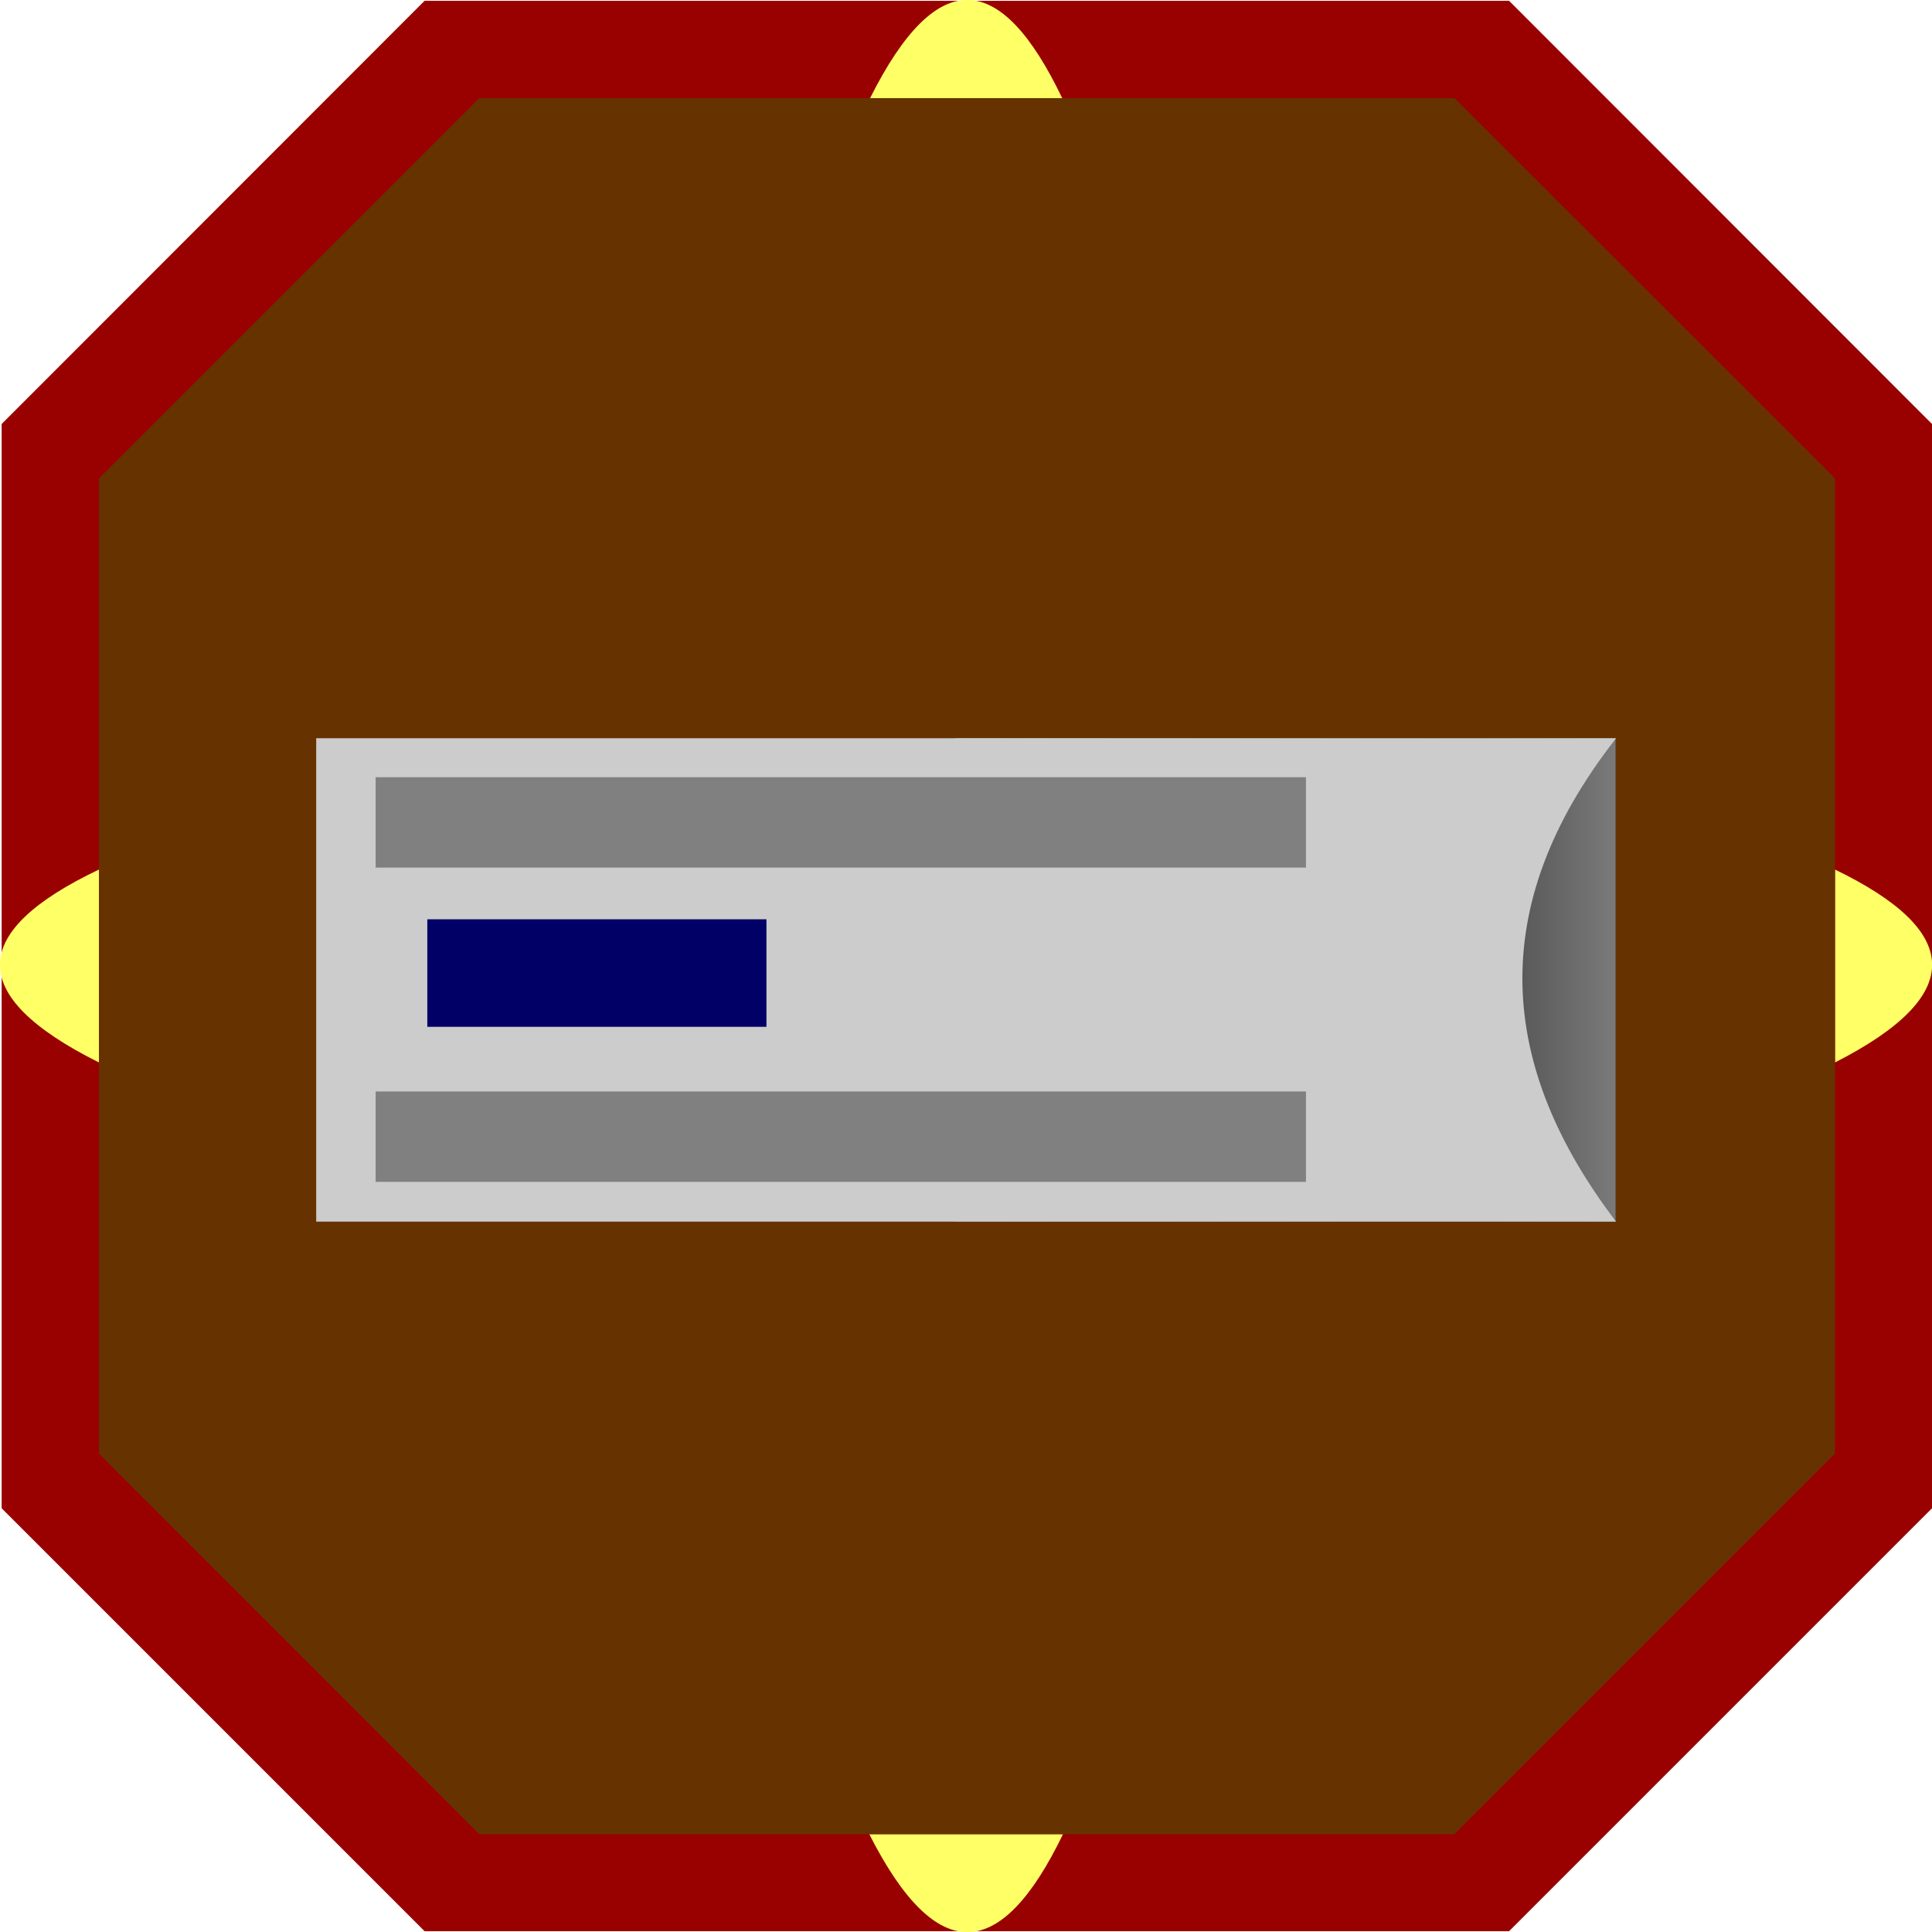
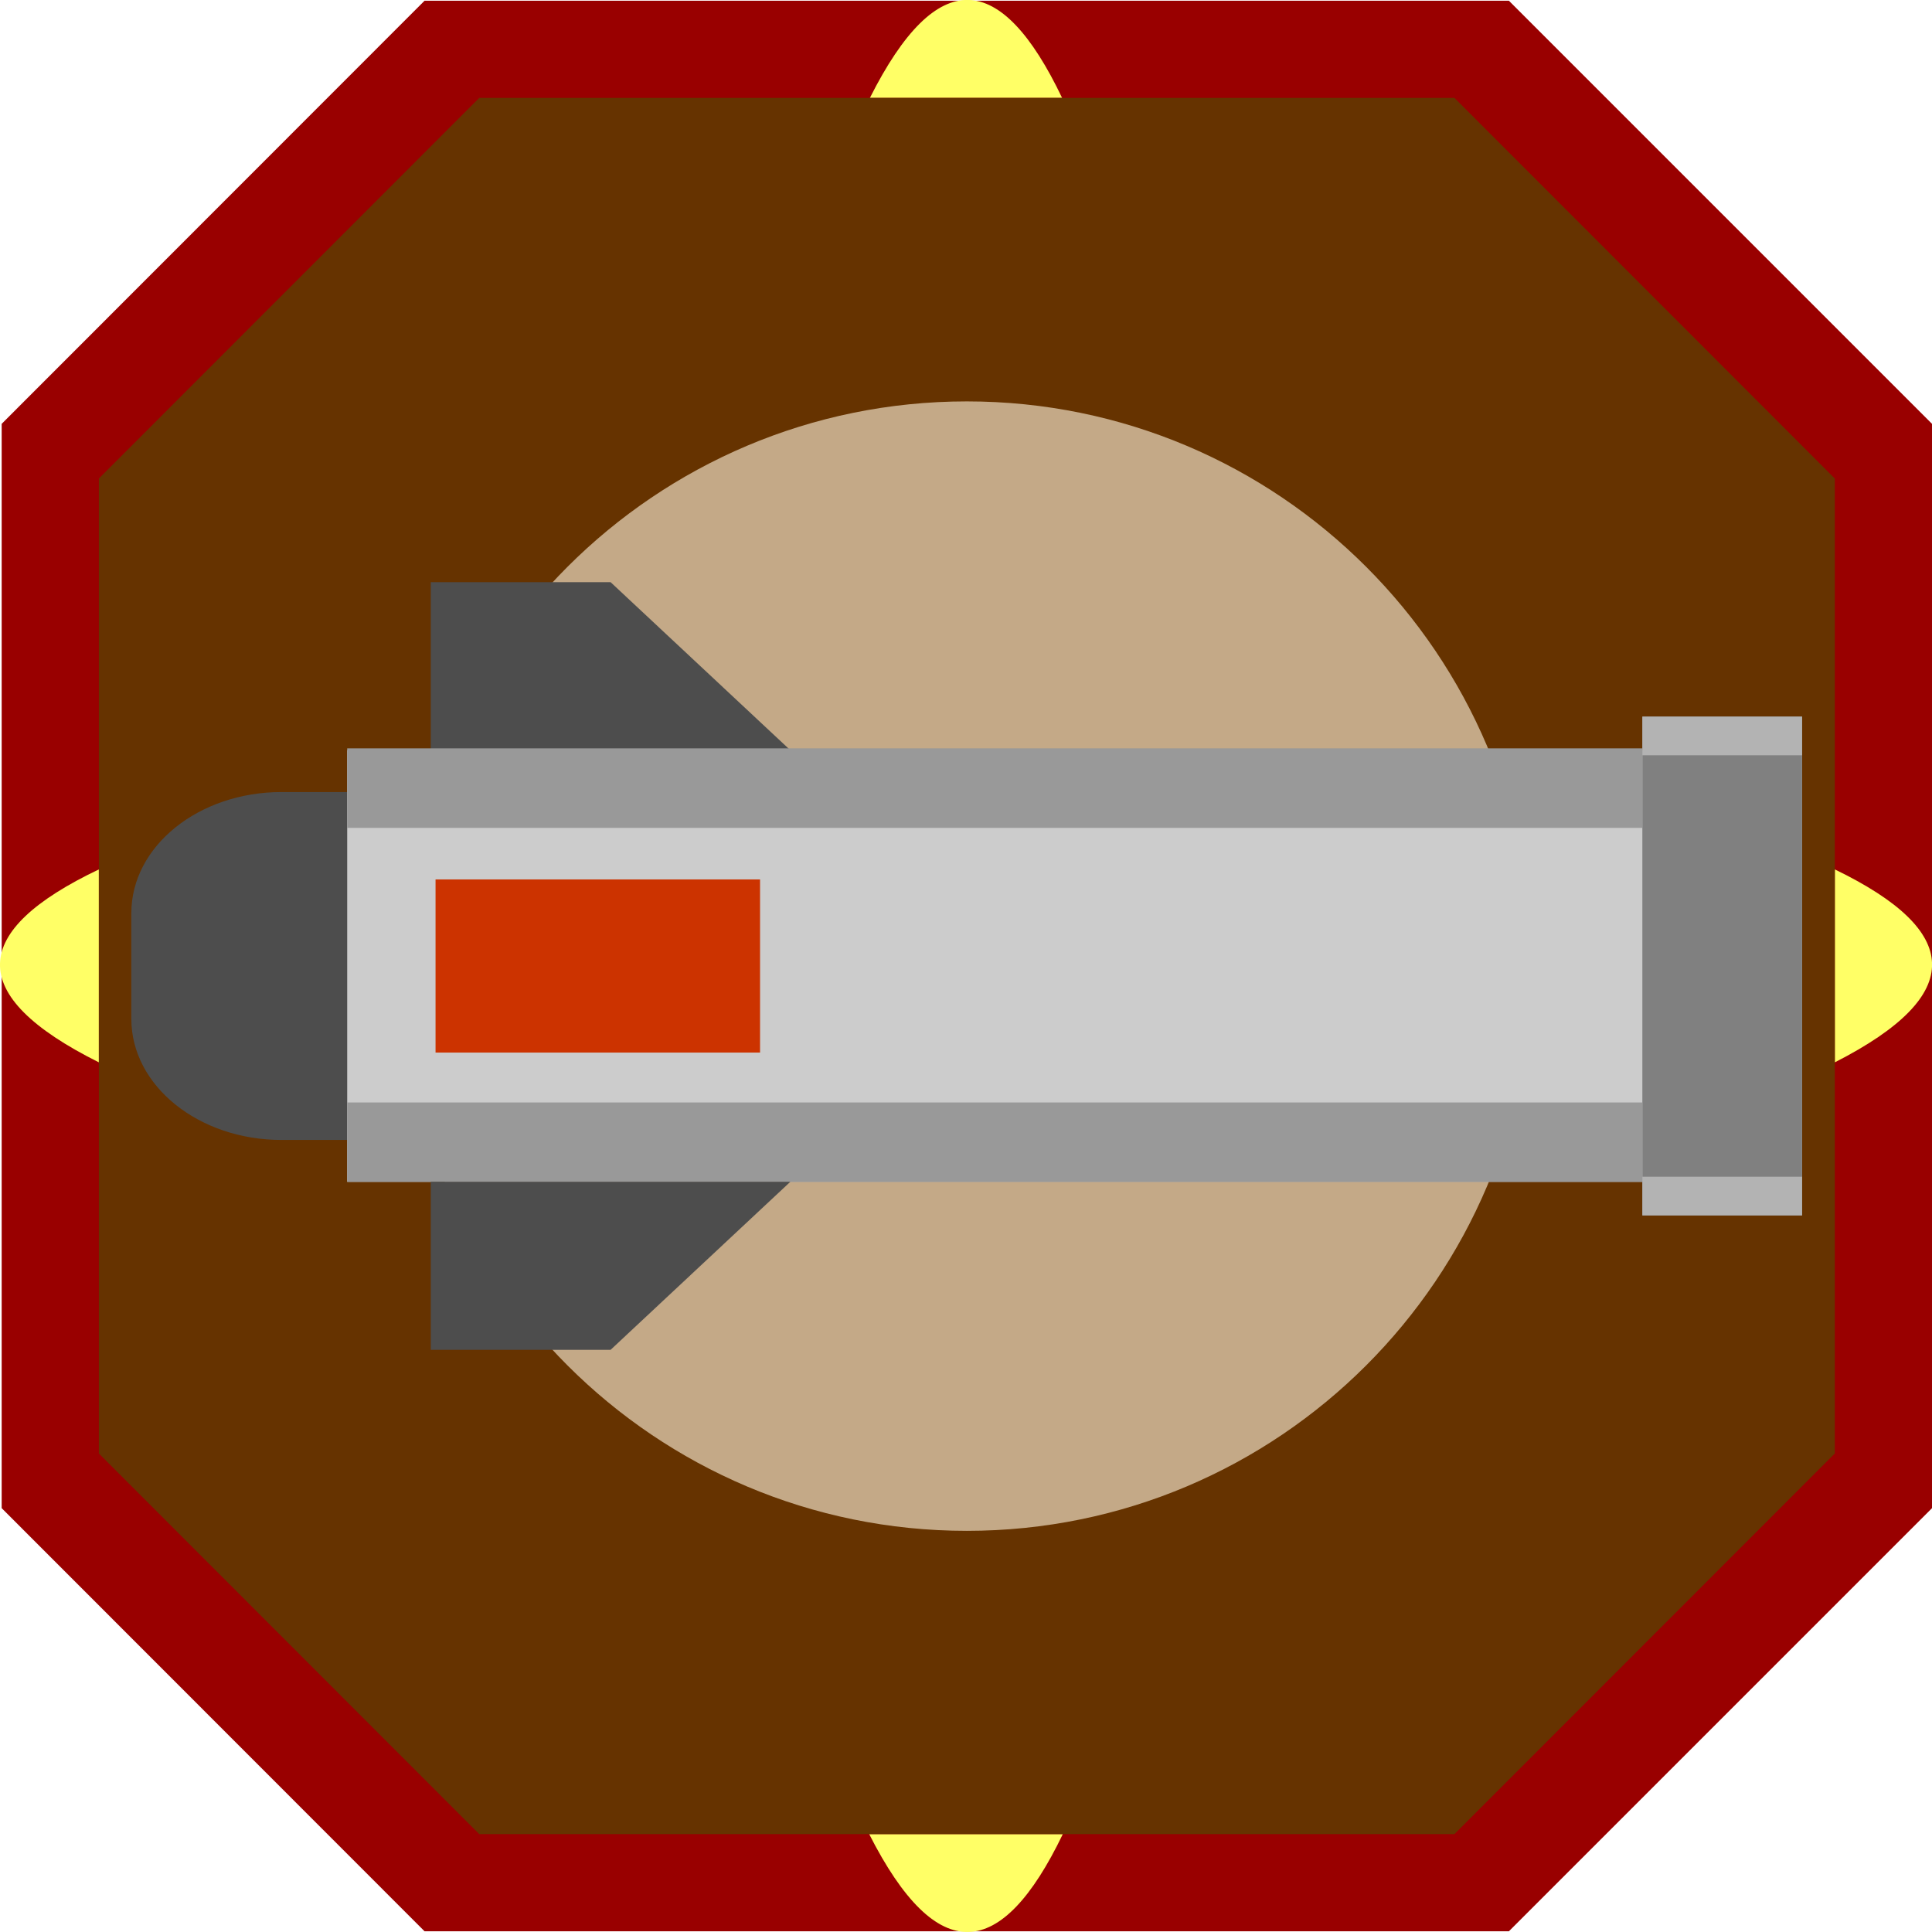
- <svg xmlns="http://www.w3.org/2000/svg" xml:space="preserve" width="442px" height="442px" version="1.1" shape-rendering="geometricPrecision" text-rendering="geometricPrecision" image-rendering="optimizeQuality" fill-rule="evenodd" clip-rule="evenodd" viewBox="0 0 69900 69900">
-   <defs>
-     <linearGradient id="id0" gradientUnits="userSpaceOnUse" x1="34560" y1="35460" x2="58450" y2="35460">
-       <stop offset="0" stop-opacity="1" stop-color="#B3B3B3" />
-       <stop offset="0.722" stop-opacity="1" stop-color="#3B3B3B" />
-       <stop offset="1" stop-opacity="1" stop-color="#7A7A7A" />
-     </linearGradient>
-   </defs>
+ <svg xmlns="http://www.w3.org/2000/svg" xml:space="preserve" width="442px" height="442px" version="1.1" shape-rendering="geometricPrecision" text-rendering="geometricPrecision" image-rendering="optimizeQuality" fill-rule="evenodd" clip-rule="evenodd" viewBox="0 0 80910 80910">
  <g id="Layer_x0020_1">
-     <g id="_1521921844128">
-       <path fill="#990000" d="M15360 30l39240 0 15300 15310 0 39230 -15300 15300 -39240 0 -15300 -15300 0 -39230 15300 -15310zm2510 4450l34230 0 13350 13360 0 34230 -13350 13350 -34230 0 -13360 -13350 0 -34230 13360 -13360z" />
-       <path fill="#FFFF66" d="M3580 38440c-4890,-2440 -4660,-4760 0,-6980l0 6980z" />
-       <path fill="#FFFF66" d="M66390 31460c4560,2210 4810,4530 0,6980l0 -6980z" />
-       <path fill="#FFFF66" d="M31480 3550c2430,-4850 4740,-4620 6950,0l-6950 0z" />
-       <path fill="#FFFF66" d="M38460 66360c-2220,4600 -4550,4850 -7010,0l7010 0z" />
-       <polygon fill="#663300" points="3580,17310 17340,3550 52620,3550 66390,17310 66390,52590 52620,66360 17340,66360 3580,52590 " />
+     <g id="_1521351722608">
+       <g>
+         <path fill="#990000" d="M17780 30l45410 0 17720 17720 0 45410 -17720 17720 -45410 0 -17710 -17720 0 -45410 17710 -17720zm2900 5160l39620 0 15460 15460 0 39620 -15460 15450 -39620 0 -15460 -15450 0 -39620 15460 -15460z" />
+         <path fill="#FFFF66" d="M4140 44490c-5650,-2820 -5390,-5510 0,-8080l0 8080z" />
+         <path fill="#FFFF66" d="M76840 36410c5290,2560 5570,5240 0,8080l0 -8080z" />
+         <path fill="#FFFF66" d="M36430 4100c2820,-5600 5500,-5340 8050,0l-8050 0z" />
+         <path fill="#FFFF66" d="M44510 76810c-2560,5320 -5260,5610 -8110,0l8110 0z" />
+         <polygon fill="#663300" points="4140,20040 20070,4100 60910,4100 76840,20040 76840,60870 60910,76810 20070,76810 4140,60870 " />
+       </g>
+       <circle fill="#C4A987" cx="40490" cy="40460" r="23650" />
    </g>
-     <g id="_1521921868608">
-       <rect fill="url(#id0)" x="34560" y="26710" width="23890" height="17480" />
-       <path fill="#CCCCCC" d="M11440 44200c15670,0 31350,0 47030,0 -4240,-5570 -4790,-11370 0,-17490 -15680,0 -31360,0 -47030,0 0,5830 0,11660 0,17490z" />
-       <rect fill="gray" x="13590" y="28120" width="33660" height="3270" />
-       <rect fill="gray" x="13590" y="39490" width="33660" height="3270" />
-       <rect fill="#000066" x="15460" y="33260" width="12270" height="3890" />
+     <g id="_1521351680656">
+       <rect fill="#4D4D4D" x="5500" y="33170" width="18070" height="14570" rx="6290" ry="5070" />
+       <rect fill="#CCCCCC" x="14540" y="31420" width="60930" height="18070" />
+       <polygon fill="#4D4D4D" points="18040,31420 33100,31420 25570,24380 18040,24380 " />
+       <rect fill="gray" x="68780" y="30010" width="6690" height="20890" />
+       <rect fill="#999999" x="14540" y="46170" width="54240" height="3330" />
+       <rect fill="#999999" x="14540" y="31340" width="54240" height="3330" />
+       <polygon fill="#4D4D4D" points="18040,49490 33100,49490 25570,56530 18040,56530 " />
+       <rect fill="#CC3300" x="18240" y="36830" width="13590" height="7250" />
+       <rect fill="#B3B3B3" x="68780" y="49280" width="6690" height="1620" />
+       <rect fill="#B3B3B3" x="68780" y="30010" width="6690" height="1620" />
    </g>
  </g>
</svg>
